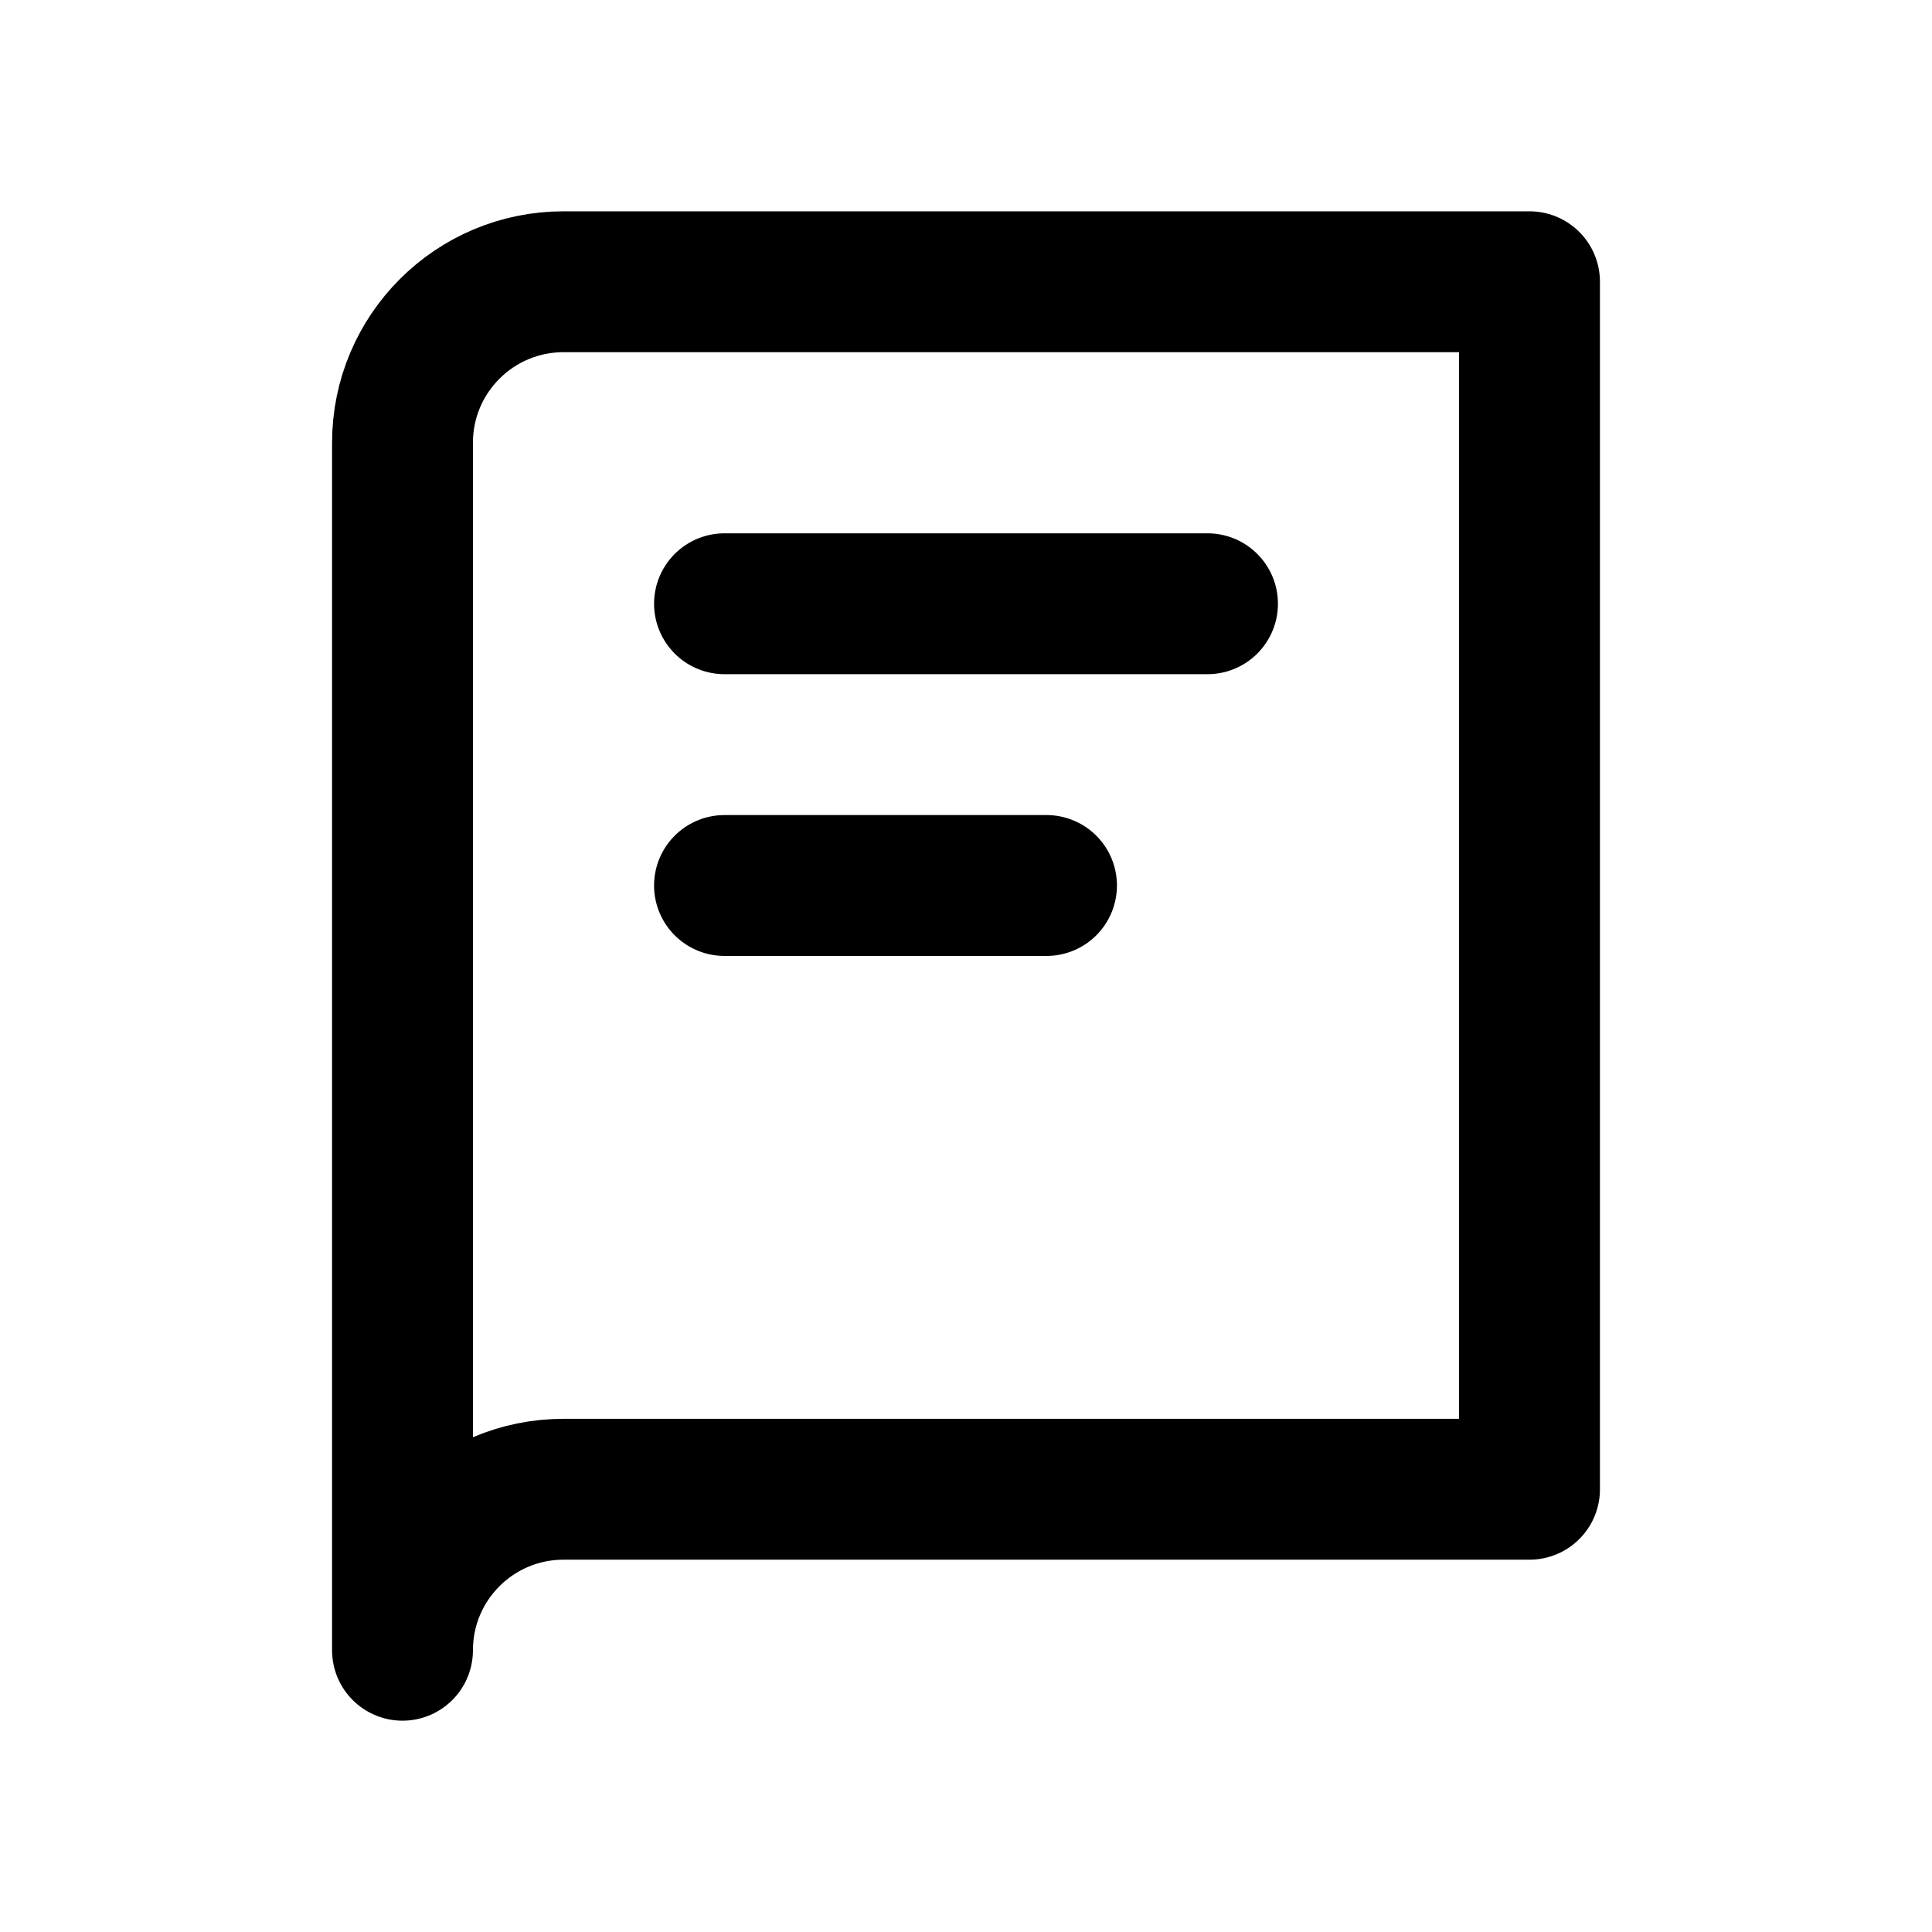
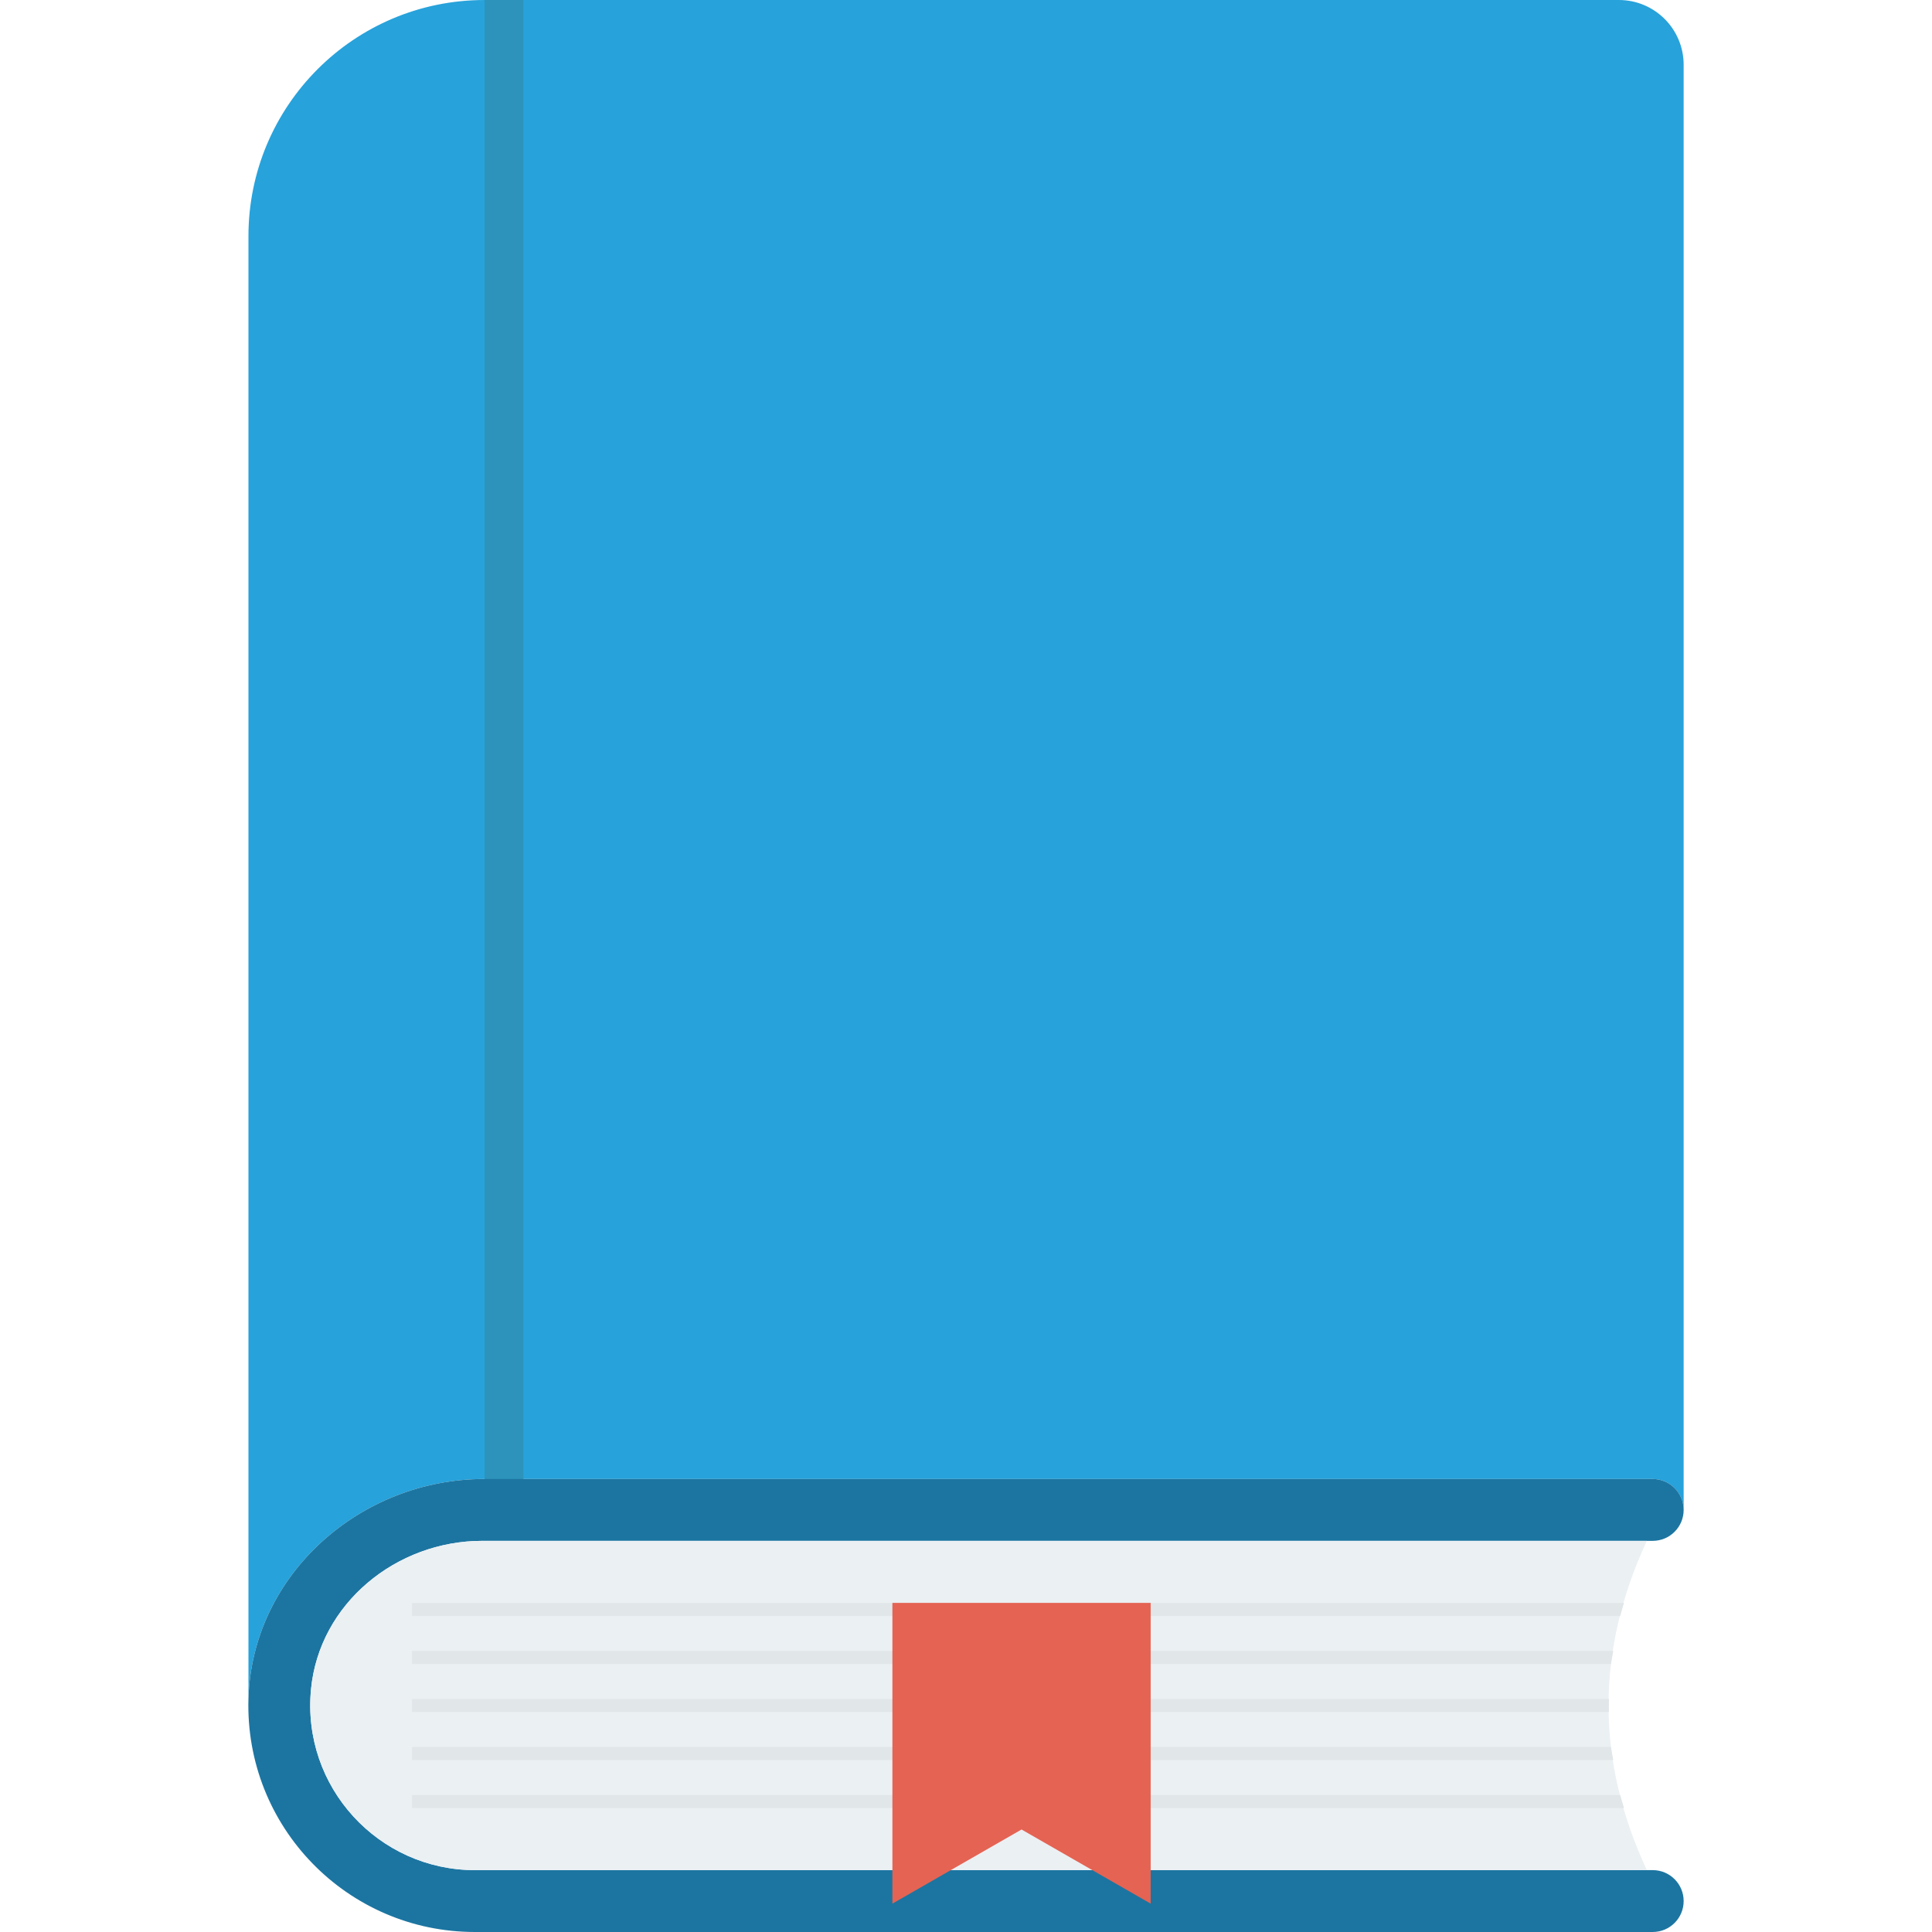
- <svg xmlns="http://www.w3.org/2000/svg" viewBox="0 0 24 24" fill="none" stroke="#000" stroke-width="1.75" stroke-linecap="round" stroke-linejoin="round">
-   <path d="M5 5.5A2 2 0 017 3.5h12v15H7a2 2 0 00-2 2z" />
-   <path d="M9 7.5h6M9 11h4" />
+ <svg xmlns="http://www.w3.org/2000/svg" version="1.1" id="Layer_1" viewBox="0 0 491.52 491.52" xml:space="preserve">
+   <path style="fill:#27A2DB;" d="M411.853,0H123.294C90.109,0,63.209,26.901,63.209,60.084v372.038  c0.946-31.538,28.461-55.852,60.012-55.852h297.248c4.346,0,7.869,3.523,7.869,7.869V16.484C428.338,7.38,420.957,0,411.853,0z" />
+   <rect x="123.29" style="fill:#2D93BA;" width="9.871" height="385.843" />
+   <path style="fill:#1C75A1;" d="M120.809,475.778c-24.475,0-44.116-21.105-41.679-46.071c2.124-21.759,21.685-37.699,43.547-37.699  h297.792c4.346,0,7.869-3.523,7.869-7.869l0,0c0-4.346-3.523-7.869-7.869-7.869H123.221c-31.552,0-59.066,24.314-60.012,55.853  c-0.979,32.635,25.184,59.396,57.597,59.396h299.664c4.346,0,7.869-3.523,7.869-7.869v-0.005c0-4.345-3.523-7.868-7.869-7.868  H120.809z" />
+   <path style="fill:#EBF0F3;" d="M79.131,429.707c-2.438,24.965,17.203,46.072,41.679,46.072h298.167  c-12.996-27.924-12.996-55.846,0-83.77H122.677C100.814,392.009,81.254,407.949,79.131,429.707z" />
+   <g>
+     <path style="fill:#E1E6E9;" d="M104.842,411.117h307.357c0.28-1.107,0.644-2.213,0.966-3.319H104.842V411.117z" />
+     <path style="fill:#E1E6E9;" d="M104.842,423.332h305.011c0.131-1.107,0.41-2.214,0.58-3.32H104.842V423.332z" />
+     <path style="fill:#E1E6E9;" d="M104.842,435.554h304.484c-0.022-1.107-0.022-2.213,0-3.32H104.842V435.554z" />
+     <path style="fill:#E1E6E9;" d="M104.842,447.775h305.591c-0.17-1.107-0.449-2.213-0.58-3.319H104.842V447.775z" />
+     <path style="fill:#E1E6E9;" d="M104.842,459.991h308.324c-0.322-1.107-0.687-2.215-0.966-3.32H104.842V459.991z" />
+   </g>
+   <polygon style="fill:#E56353;" points="292.739,484.302 259.888,465.443 227.035,484.302 227.035,407.797 292.739,407.797 " />
</svg>
